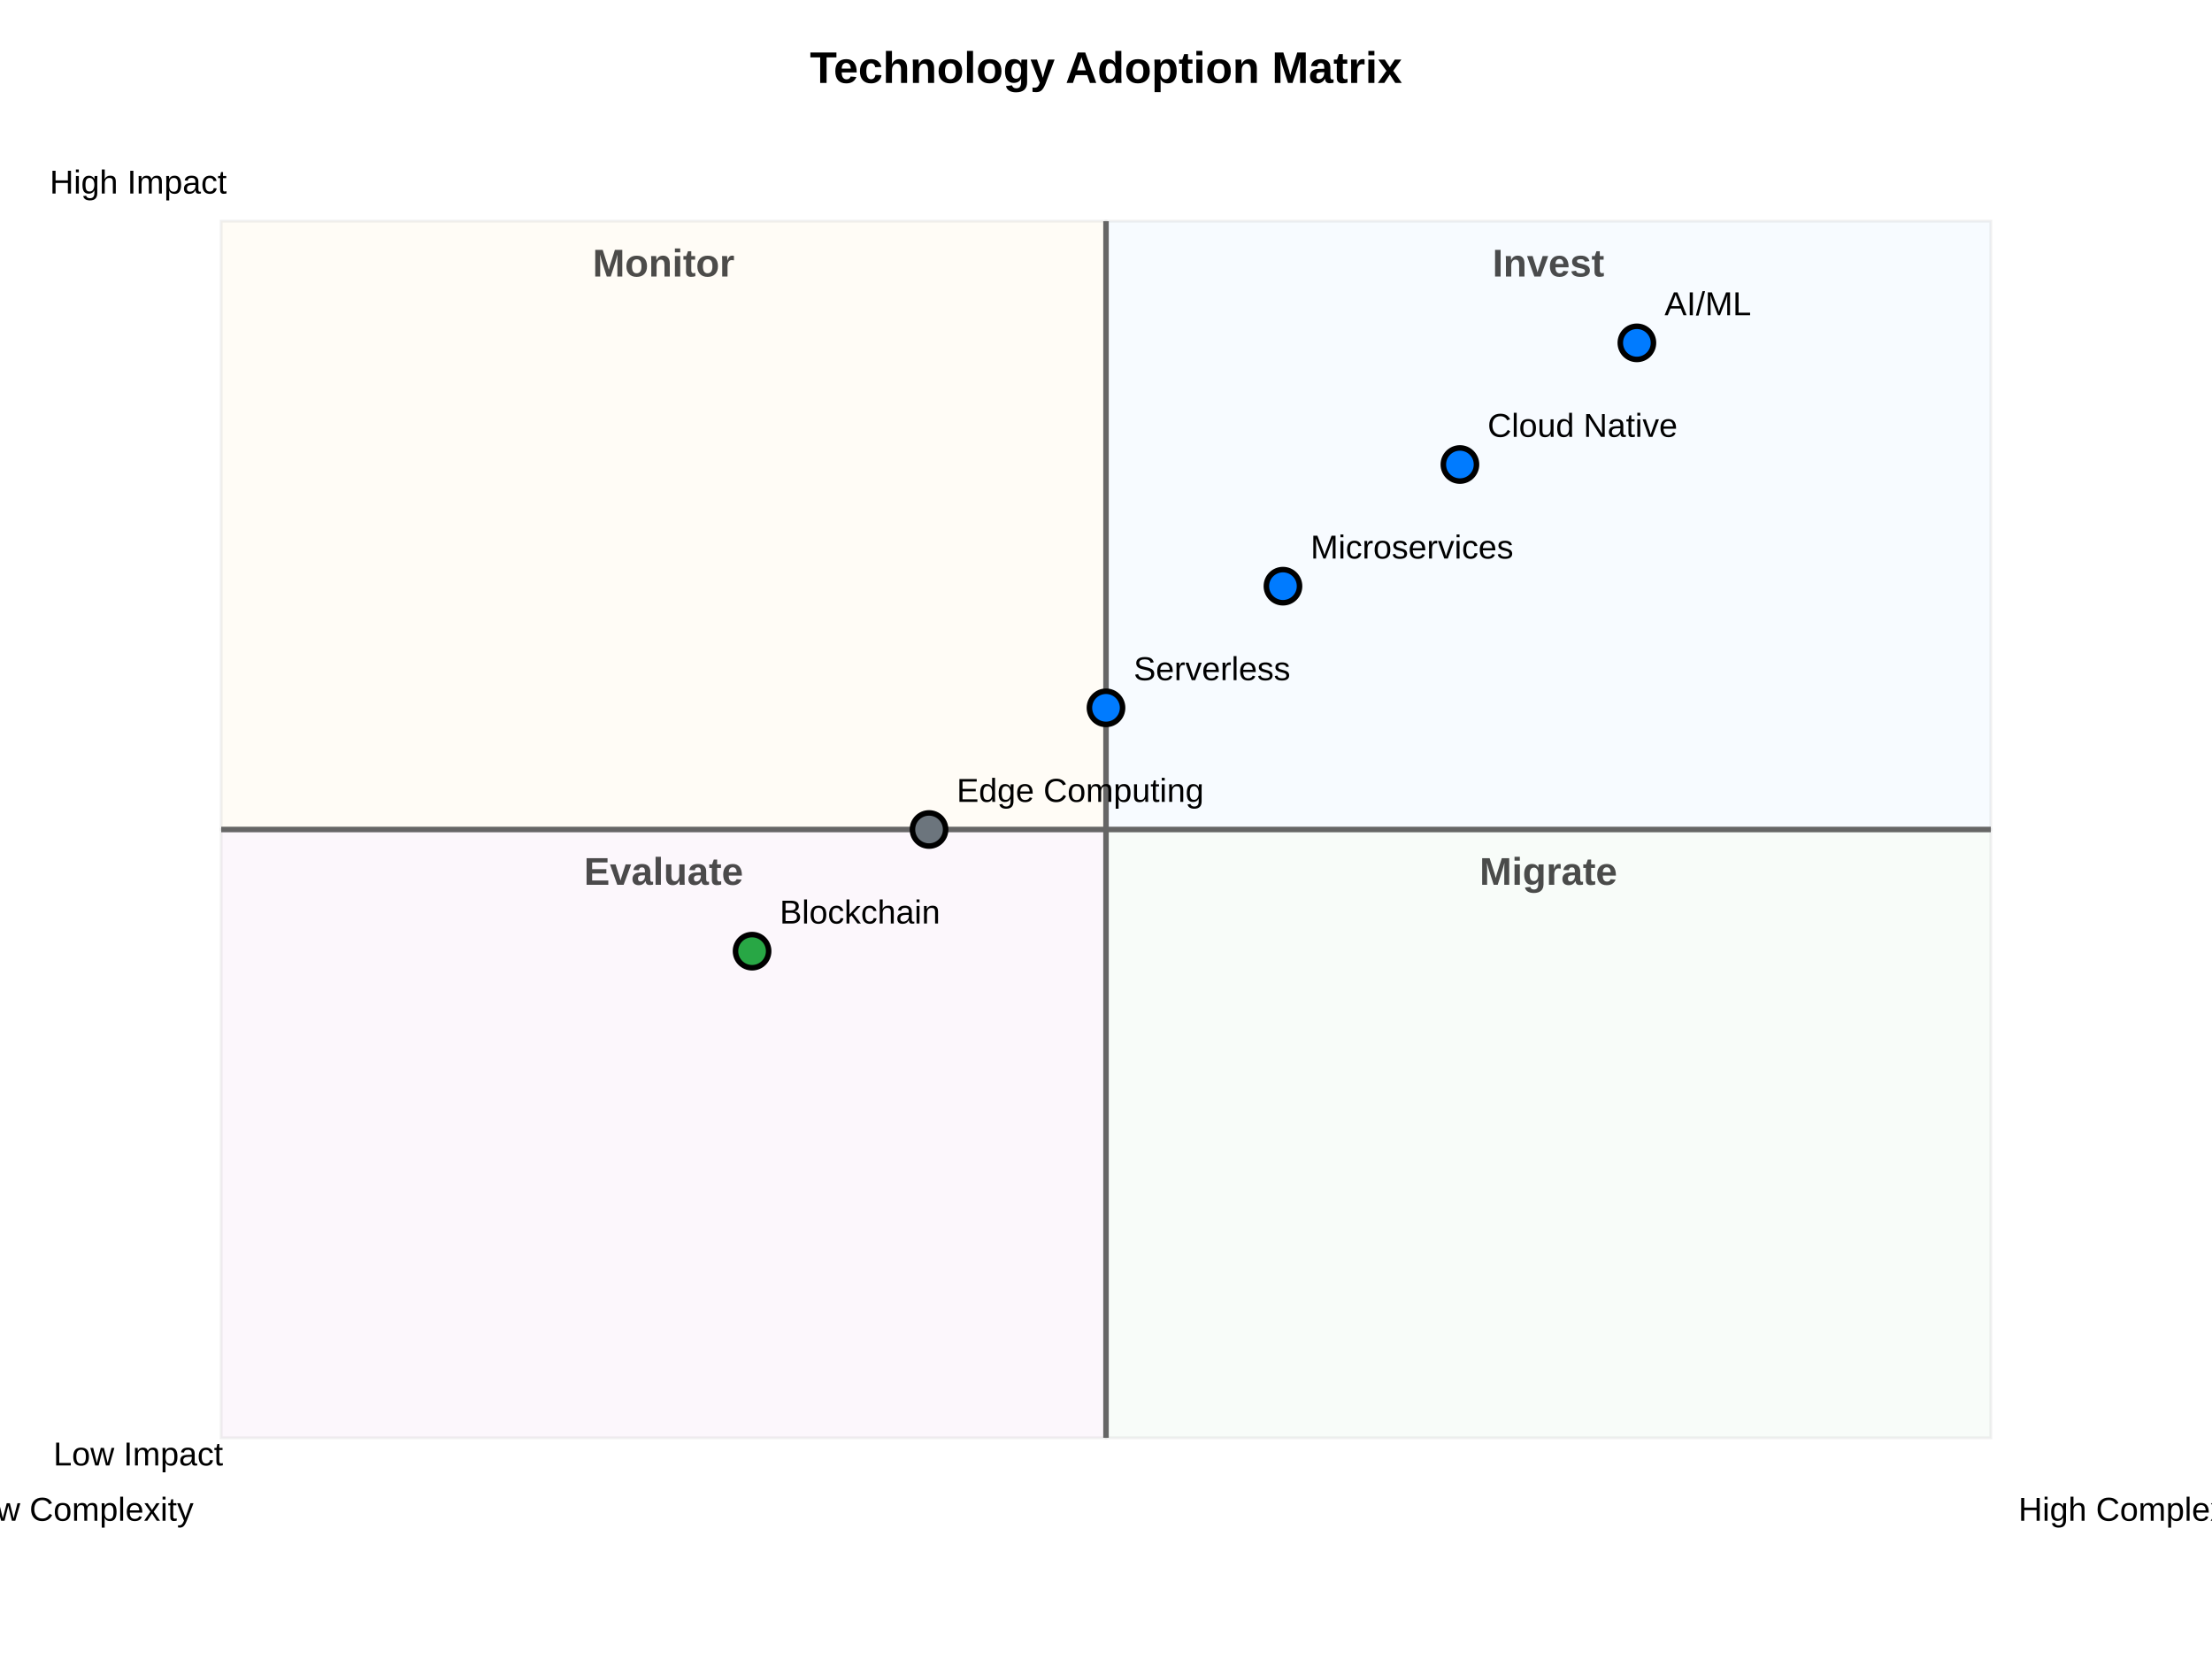
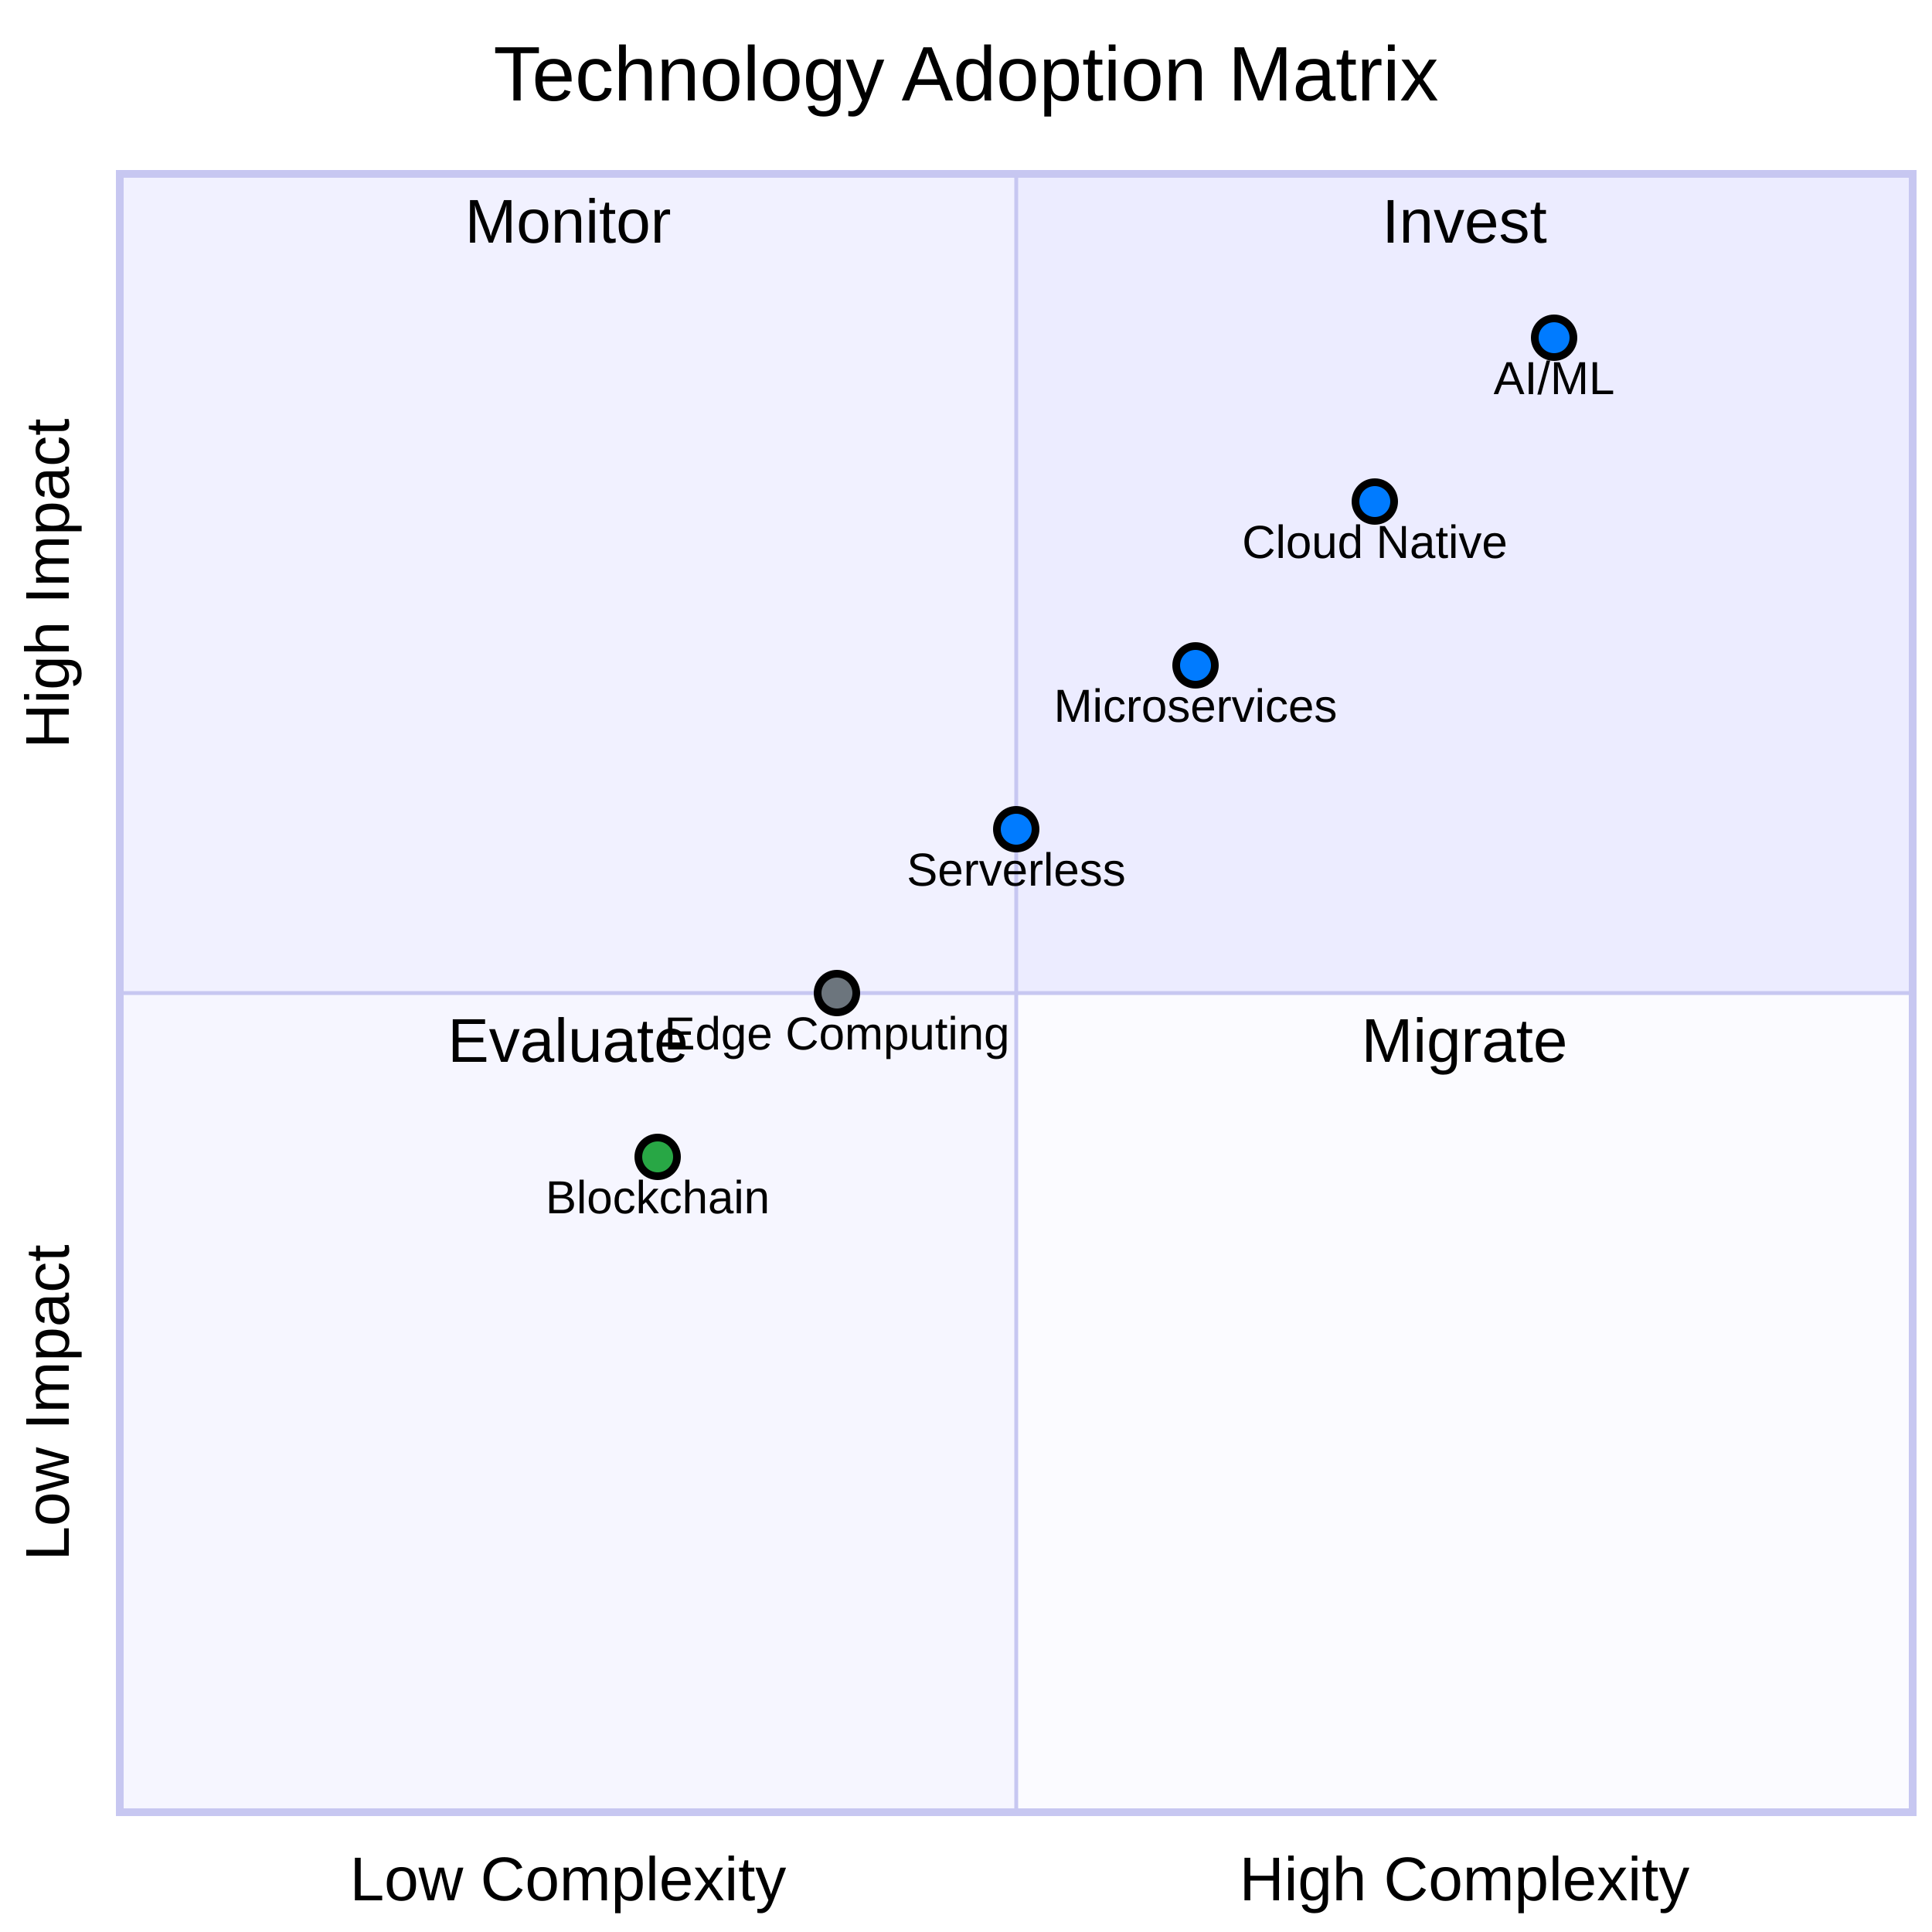
- <svg xmlns="http://www.w3.org/2000/svg" width="800.0" height="600.0" viewBox="0 0 800 600" version="1.2" baseProfile="tiny">
-   <text fill="#000000" x="400.0" y="30.0" text-anchor="middle" font-family="Arial, Helvetica, sans-serif" font-size="16" font-weight="bold">Technology Adoption Matrix</text>
-   <rect fill="#e3f2fd" fill-opacity="0.3" stroke="#cccccc" stroke-width="1" stroke-opacity="0.3" x="400.0" y="80.0" width="320.0" height="220.0" />
-   <rect fill="#fff3e0" fill-opacity="0.3" stroke="#cccccc" stroke-width="1" stroke-opacity="0.3" x="80.0" y="80.0" width="320.0" height="220.0" />
-   <rect fill="#f3e5f5" fill-opacity="0.3" stroke="#cccccc" stroke-width="1" stroke-opacity="0.3" x="80.0" y="300.0" width="320.0" height="220.0" />
-   <rect fill="#e8f5e9" fill-opacity="0.3" stroke="#cccccc" stroke-width="1" stroke-opacity="0.3" x="400.0" y="300.0" width="320.0" height="220.0" />
-   <line stroke="#666666" stroke-width="2" x1="400.0" y1="80.0" x2="400.0" y2="520.0" />
-   <line stroke="#666666" stroke-width="2" x1="80.0" y1="300.0" x2="720.0" y2="300.0" />
-   <text fill="#000000" x="70.0" y="550.0" text-anchor="end" font-family="Arial, Helvetica, sans-serif" font-size="12">Low Complexity</text>
-   <text fill="#000000" x="730.0" y="550.0" text-anchor="start" font-family="Arial, Helvetica, sans-serif" font-size="12">High Complexity</text>
-   <text fill="#000000" x="50.0" y="530.0" text-anchor="middle" font-family="Arial, Helvetica, sans-serif" font-size="12">Low Impact</text>
-   <text fill="#000000" x="50.0" y="70.0" text-anchor="middle" font-family="Arial, Helvetica, sans-serif" font-size="12">High Impact</text>
-   <text fill="#000000" fill-opacity="0.7" stroke-opacity="0.7" x="560.0" y="100.0" text-anchor="middle" font-family="Arial, Helvetica, sans-serif" font-size="14" font-weight="bold">Invest</text>
-   <text fill="#000000" fill-opacity="0.7" stroke-opacity="0.7" x="240.0" y="100.0" text-anchor="middle" font-family="Arial, Helvetica, sans-serif" font-size="14" font-weight="bold">Monitor</text>
-   <text fill="#000000" fill-opacity="0.7" stroke-opacity="0.7" x="240.0" y="320.0" text-anchor="middle" font-family="Arial, Helvetica, sans-serif" font-size="14" font-weight="bold">Evaluate</text>
-   <text fill="#000000" fill-opacity="0.7" stroke-opacity="0.7" x="560.0" y="320.0" text-anchor="middle" font-family="Arial, Helvetica, sans-serif" font-size="14" font-weight="bold">Migrate</text>
-   <circle id="point_0" fill="#007bff" stroke="#000000" stroke-width="2" cx="592.0" cy="124.0" r="6.0" />
-   <text fill="#000000" x="602.0" y="114.0" text-anchor="start" font-family="Arial, Helvetica, sans-serif" font-size="12">AI/ML</text>
-   <circle id="point_1" fill="#007bff" stroke="#000000" stroke-width="2" cx="528.0" cy="168.0" r="6.0" />
-   <text fill="#000000" x="538.0" y="158.0" text-anchor="start" font-family="Arial, Helvetica, sans-serif" font-size="12">Cloud Native</text>
-   <circle id="point_2" fill="#007bff" stroke="#000000" stroke-width="2" cx="464.0" cy="212" r="6.0" />
-   <text fill="#000000" x="474.0" y="202" text-anchor="start" font-family="Arial, Helvetica, sans-serif" font-size="12">Microservices</text>
-   <circle id="point_3" fill="#007bff" stroke="#000000" stroke-width="2" cx="400.0" cy="256.0" r="6.0" />
-   <text fill="#000000" x="410.0" y="246.0" text-anchor="start" font-family="Arial, Helvetica, sans-serif" font-size="12">Serverless</text>
-   <circle id="point_4" fill="#6c757d" stroke="#000000" stroke-width="2" cx="336.0" cy="300.0" r="6.0" />
-   <text fill="#000000" x="346.0" y="290.0" text-anchor="start" font-family="Arial, Helvetica, sans-serif" font-size="12">Edge Computing</text>
-   <circle id="point_5" fill="#28a745" stroke="#000000" stroke-width="2" cx="272.0" cy="344.0" r="6.0" />
-   <text fill="#000000" x="282.0" y="334.0" text-anchor="start" font-family="Arial, Helvetica, sans-serif" font-size="12">Blockchain</text>
+ <svg xmlns="http://www.w3.org/2000/svg" width="500.0" height="500.0" viewBox="0 0 500 500" version="1.2" baseProfile="tiny">
+   <g class="quadrants">
+     <g class="quadrant">
+       <rect fill="#ECECFF" x="263.0" y="45.0" width="232.0" height="212.0" />
+       <text transform="translate(379, 50) rotate(0)" fill="#000000" x="0.0" y="12.8" text-anchor="middle" font-family="Arial, Helvetica, sans-serif" font-size="16">Invest</text>
+     </g>
+     <g class="quadrant">
+       <rect fill="#f1f1ff" x="31.0" y="45.0" width="232.0" height="212.0" />
+       <text transform="translate(147, 50) rotate(0)" fill="#000000" x="0.0" y="12.8" text-anchor="middle" font-family="Arial, Helvetica, sans-serif" font-size="16">Monitor</text>
+     </g>
+     <g class="quadrant">
+       <rect fill="#f6f6ff" x="31.0" y="257.0" width="232.0" height="212.0" />
+       <text transform="translate(147, 262) rotate(0)" fill="#000000" x="0.0" y="12.8" text-anchor="middle" font-family="Arial, Helvetica, sans-serif" font-size="16">Evaluate</text>
+     </g>
+     <g class="quadrant">
+       <rect fill="#fbfbff" x="263.0" y="257.0" width="232.0" height="212.0" />
+       <text transform="translate(379, 262) rotate(0)" fill="#000000" x="0.0" y="12.8" text-anchor="middle" font-family="Arial, Helvetica, sans-serif" font-size="16">Migrate</text>
+     </g>
+   </g>
+   <g class="border">
+     <line stroke="#c7c7f1" stroke-width="2" x1="30.0" y1="45.0" x2="496.0" y2="45.0" />
+     <line stroke="#c7c7f1" stroke-width="2" x1="495.0" y1="46.0" x2="495.0" y2="468.0" />
+     <line stroke="#c7c7f1" stroke-width="2" x1="30.0" y1="469.0" x2="496.0" y2="469.0" />
+     <line stroke="#c7c7f1" stroke-width="2" x1="31.0" y1="46.0" x2="31.0" y2="468.0" />
+     <line stroke="#c7c7f1" stroke-width="1" x1="263.0" y1="46.0" x2="263.0" y2="468.0" />
+     <line stroke="#c7c7f1" stroke-width="1" x1="32.0" y1="257.0" x2="494.0" y2="257.0" />
+   </g>
+   <g class="data-points">
+     <g class="data-point">
+       <circle id="point_0" fill="#007bff" stroke="#000000" stroke-width="2" cx="402.2" cy="87.4" r="5.0" />
+       <text transform="translate(402.2, 92.4) rotate(0)" fill="#000000" x="0.0" y="9.6" text-anchor="middle" font-family="Arial, Helvetica, sans-serif" font-size="12">AI/ML</text>
+     </g>
+     <g class="data-point">
+       <circle id="point_1" fill="#007bff" stroke="#000000" stroke-width="2" cx="355.8" cy="129.8" r="5.0" />
+       <text transform="translate(355.8, 134.8) rotate(0)" fill="#000000" x="0.0" y="9.6" text-anchor="middle" font-family="Arial, Helvetica, sans-serif" font-size="12">Cloud Native</text>
+     </g>
+     <g class="data-point">
+       <circle id="point_2" fill="#007bff" stroke="#000000" stroke-width="2" cx="309.4" cy="172.2" r="5.0" />
+       <text transform="translate(309.4, 177.2) rotate(0)" fill="#000000" x="0.0" y="9.6" text-anchor="middle" font-family="Arial, Helvetica, sans-serif" font-size="12">Microservices</text>
+     </g>
+     <g class="data-point">
+       <circle id="point_3" fill="#007bff" stroke="#000000" stroke-width="2" cx="263.0" cy="214.6" r="5.0" />
+       <text transform="translate(263, 219.6) rotate(0)" fill="#000000" x="0.0" y="9.6" text-anchor="middle" font-family="Arial, Helvetica, sans-serif" font-size="12">Serverless</text>
+     </g>
+     <g class="data-point">
+       <circle id="point_4" fill="#6c757d" stroke="#000000" stroke-width="2" cx="216.6" cy="257.0" r="5.0" />
+       <text transform="translate(216.6, 262) rotate(0)" fill="#000000" x="0.0" y="9.6" text-anchor="middle" font-family="Arial, Helvetica, sans-serif" font-size="12">Edge Computing</text>
+     </g>
+     <g class="data-point">
+       <circle id="point_5" fill="#28a745" stroke="#000000" stroke-width="2" cx="170.2" cy="299.4" r="5.0" />
+       <text transform="translate(170.2, 304.4) rotate(0)" fill="#000000" x="0.0" y="9.6" text-anchor="middle" font-family="Arial, Helvetica, sans-serif" font-size="12">Blockchain</text>
+     </g>
+   </g>
+   <g class="labels">
+     <g class="label">
+       <text transform="translate(147, 479) rotate(0)" fill="#000000" x="0.0" y="12.8" text-anchor="middle" font-family="Arial, Helvetica, sans-serif" font-size="16">Low Complexity</text>
+     </g>
+     <g class="label">
+       <text transform="translate(379, 479) rotate(0)" fill="#000000" x="0.0" y="12.8" text-anchor="middle" font-family="Arial, Helvetica, sans-serif" font-size="16">High Complexity</text>
+     </g>
+     <g class="label">
+       <text transform="translate(5, 363) rotate(-90)" fill="#000000" x="0.0" y="12.8" text-anchor="middle" font-family="Arial, Helvetica, sans-serif" font-size="16">Low Impact</text>
+     </g>
+     <g class="label">
+       <text transform="translate(5, 151) rotate(-90)" fill="#000000" x="0.0" y="12.8" text-anchor="middle" font-family="Arial, Helvetica, sans-serif" font-size="16">High Impact</text>
+     </g>
+   </g>
+   <g class="title">
+     <text transform="translate(250, 10) rotate(0)" fill="#000000" x="0.0" y="16.0" text-anchor="middle" font-family="Arial, Helvetica, sans-serif" font-size="20">Technology Adoption Matrix</text>
+   </g>
</svg>
